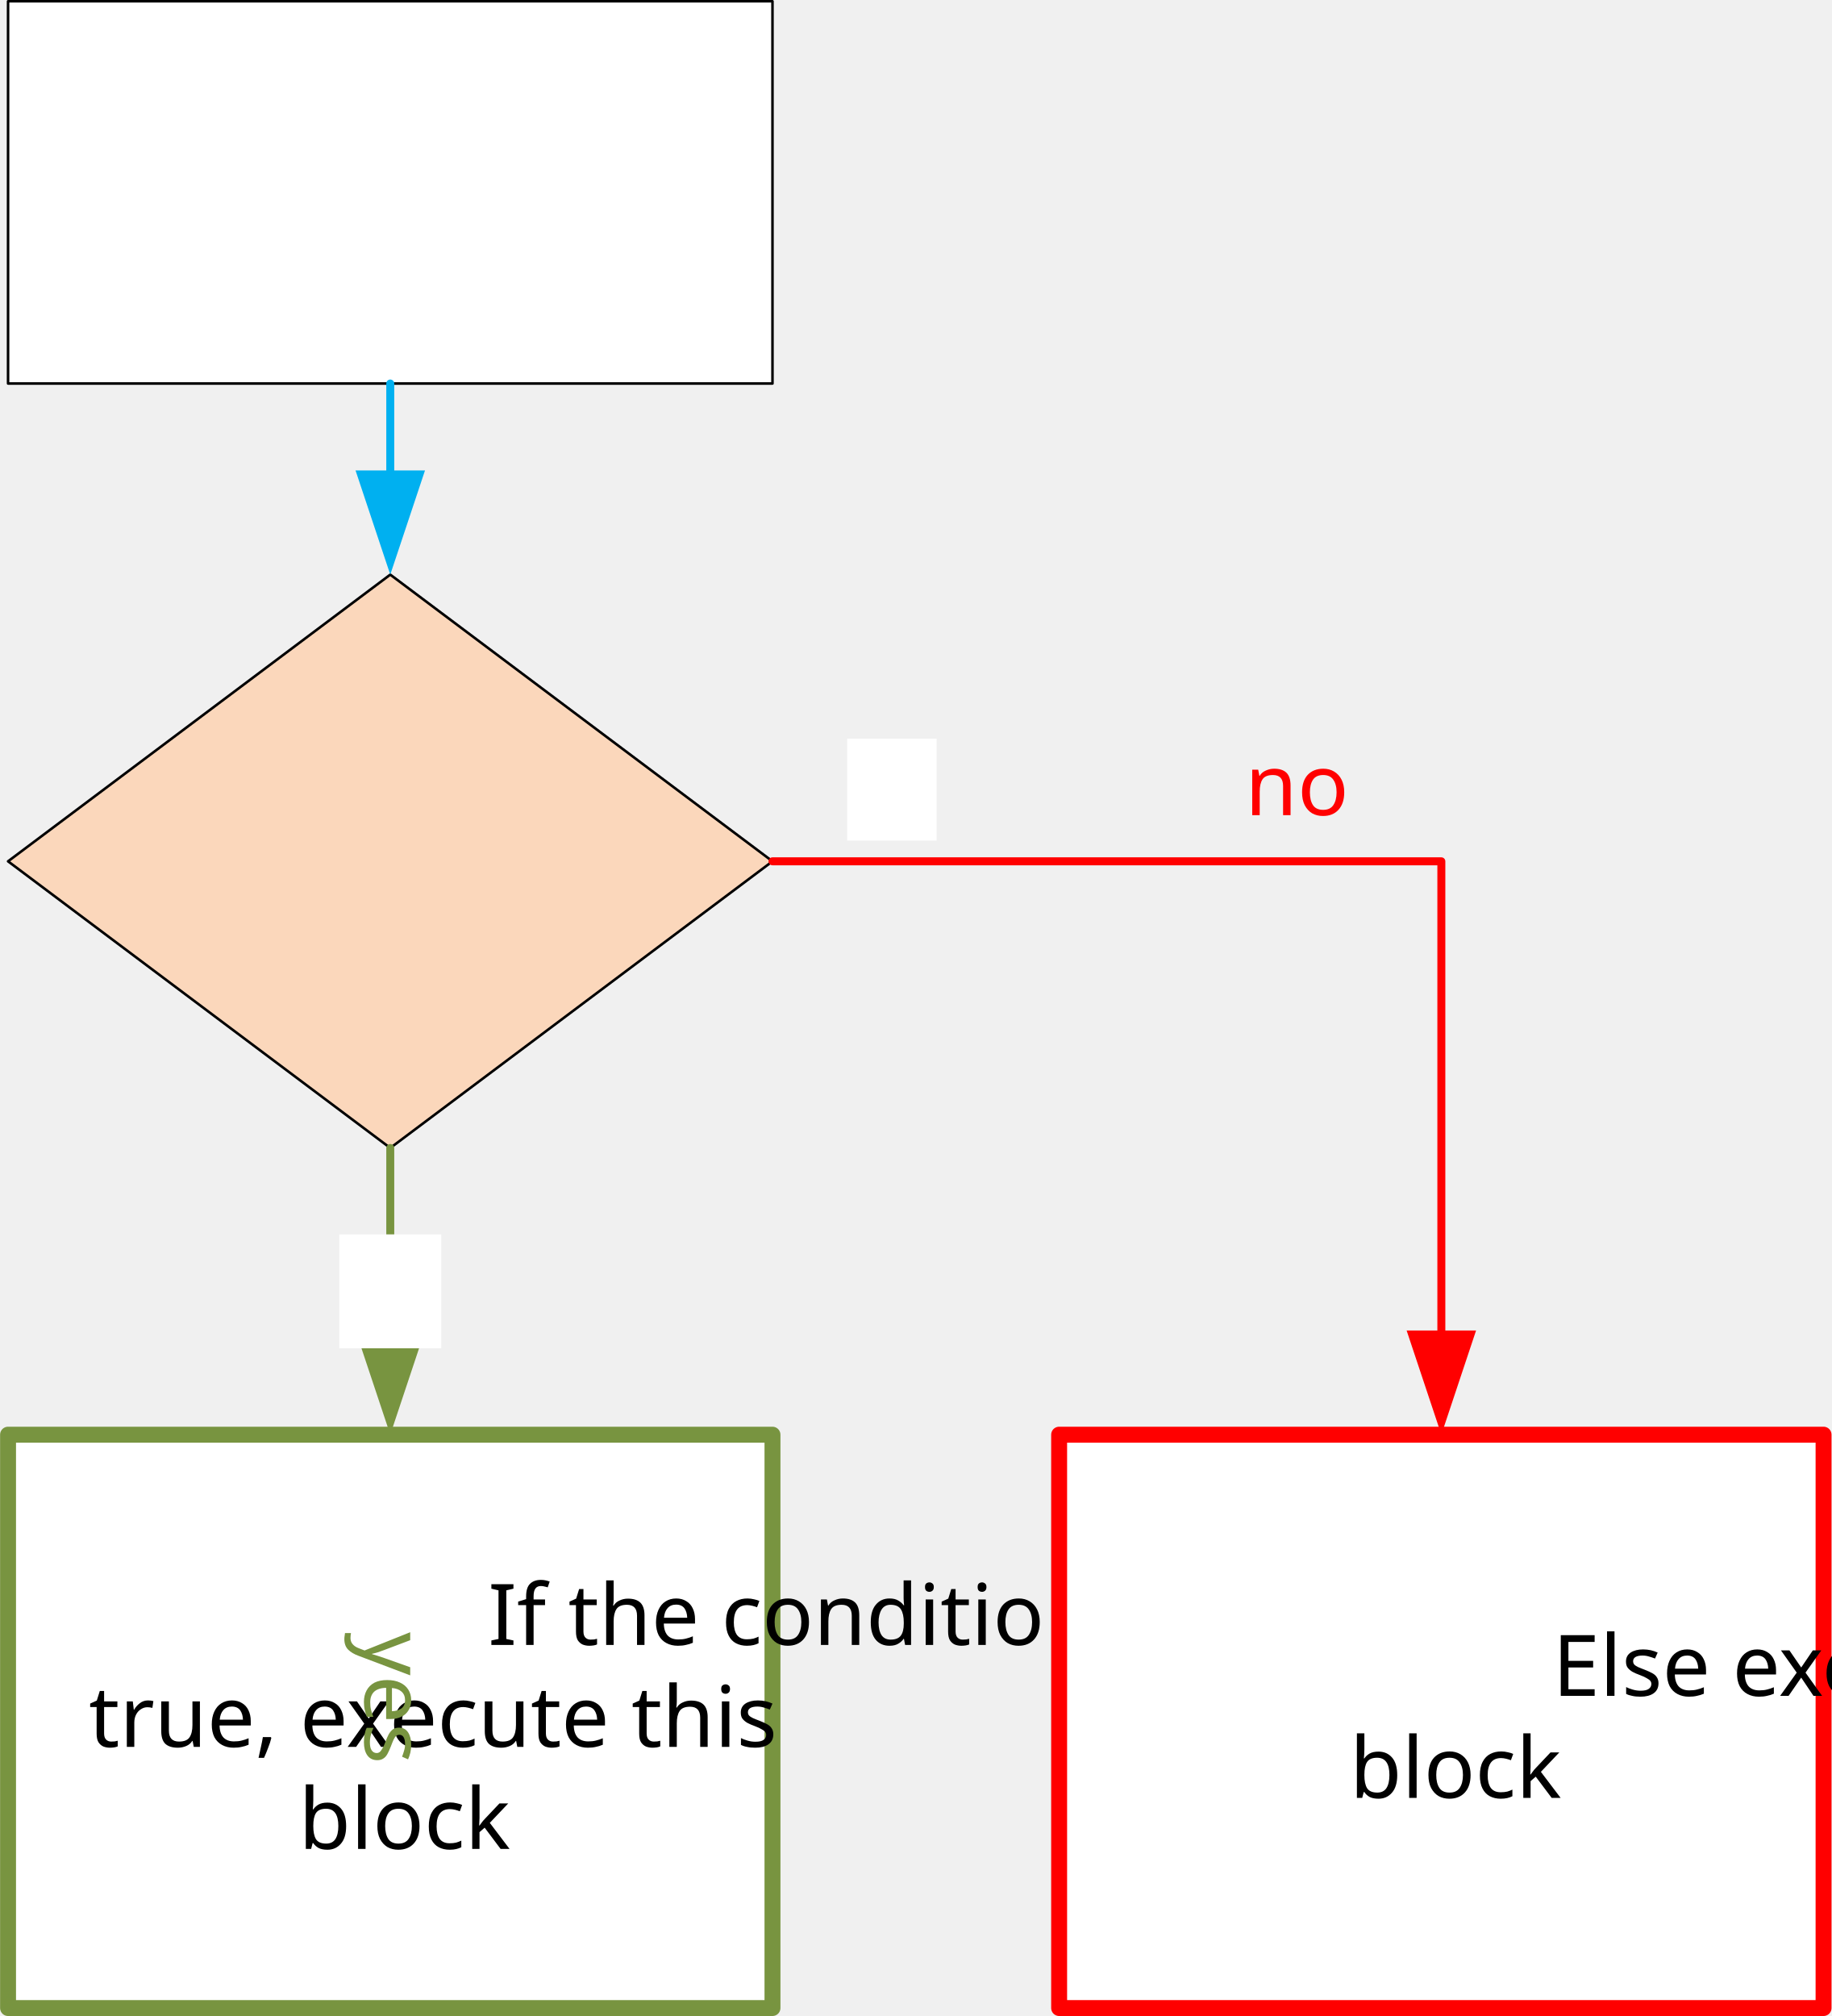
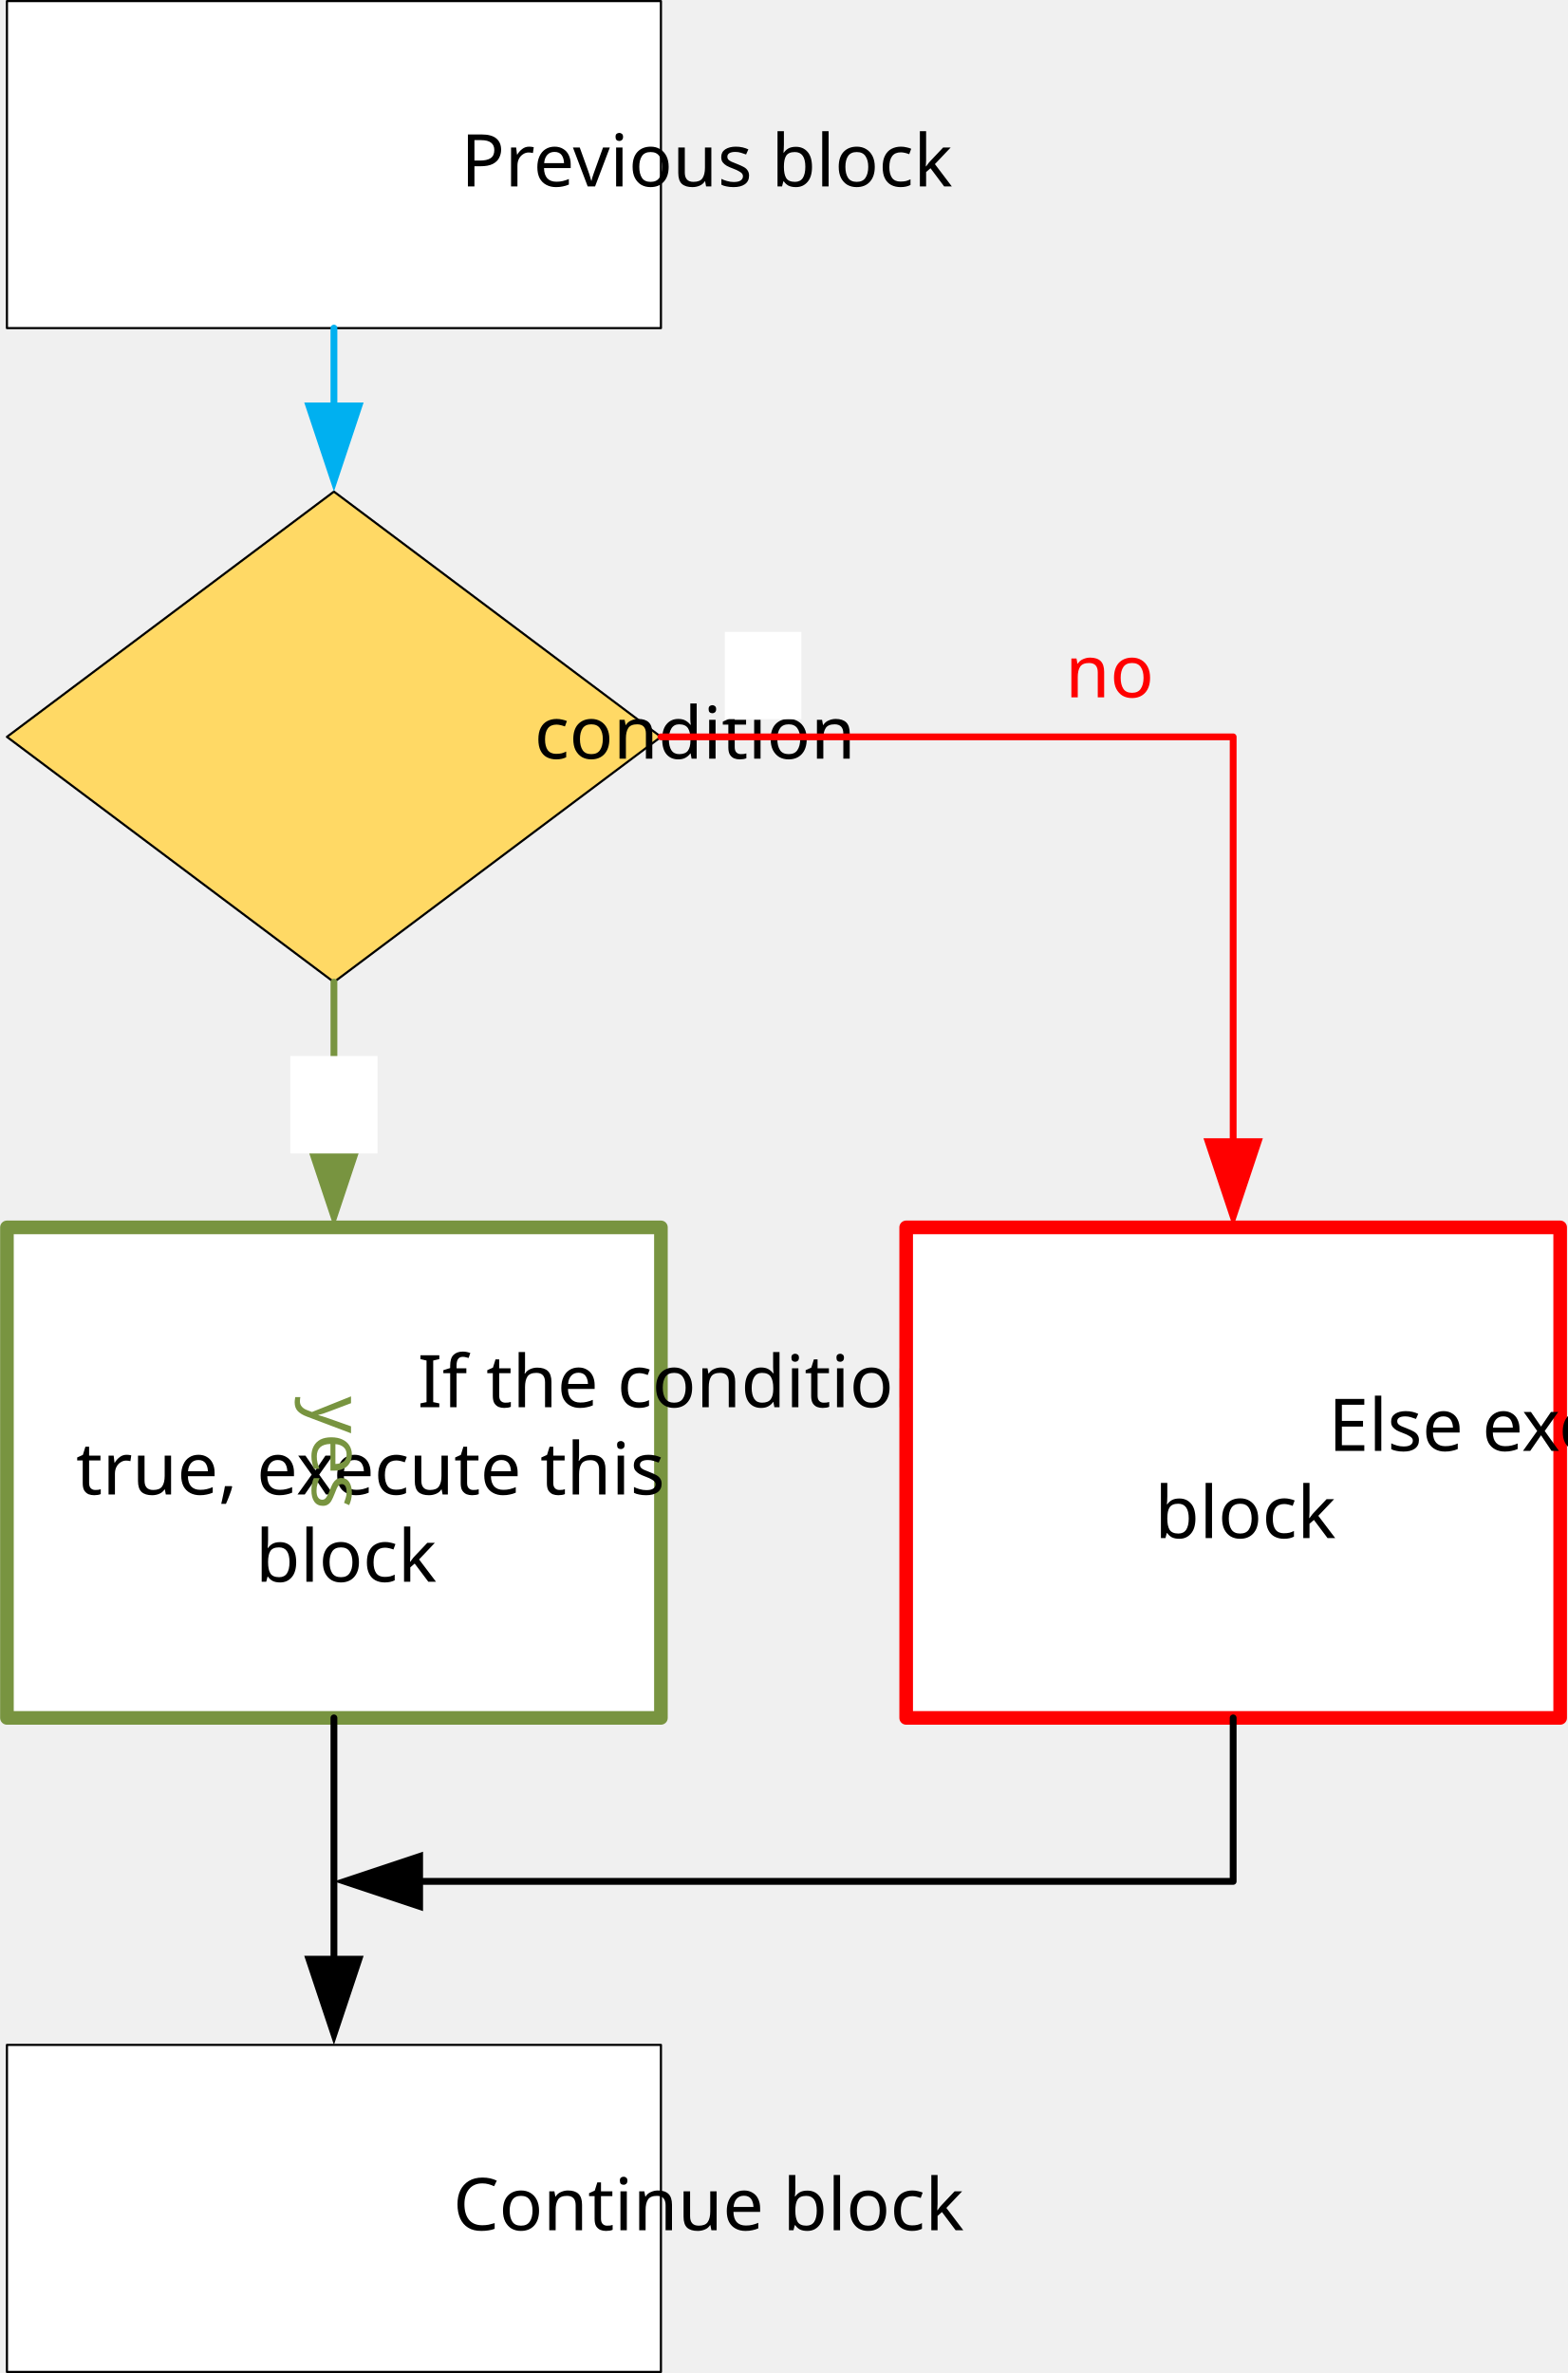
- <svg xmlns="http://www.w3.org/2000/svg" xmlns:ns1="http://schemas.microsoft.com/visio/2003/SVGExtensions/" xmlns:xlink="http://www.w3.org/1999/xlink" width="2.396in" height="2.637in" viewBox="0 0 172.5 189.87" xml:space="preserve" color-interpolation-filters="sRGB" class="st16">
+ <svg xmlns="http://www.w3.org/2000/svg" xmlns:ns1="http://schemas.microsoft.com/visio/2003/SVGExtensions/" xmlns:xlink="http://www.w3.org/1999/xlink" width="2.396in" height="3.628in" viewBox="0 0 172.5 261.24" xml:space="preserve" color-interpolation-filters="sRGB" class="st18">
  <ns1:documentProperties ns1:langID="1033" ns1:viewMarkup="false" />
  <style type="text/css">
	
- 		.st1 {fill:#fbd7bb;stroke:#000000;stroke-linecap:round;stroke-linejoin:round;stroke-width:0.24}
- 		.st2 {fill:#ffffff;stroke:#789440;stroke-linecap:round;stroke-linejoin:round;stroke-width:1.5}
- 		.st3 {fill:#000000;font-family:Calibri;font-size:0.667em}
+ 		.st1 {fill:#ffd965;stroke:#000000;stroke-linecap:round;stroke-linejoin:round;stroke-width:0.24}
+ 		.st2 {fill:#000000;font-family:Calibri;font-size:0.667em}
+ 		.st3 {fill:#ffffff;stroke:#789440;stroke-linecap:round;stroke-linejoin:round;stroke-width:1.5}
		.st4 {font-size:1em}
		.st5 {fill:#ffffff;stroke:#000000;stroke-linecap:round;stroke-linejoin:round;stroke-width:0.24}
- 		.st6 {marker-end:url(#mrkr13-15);stroke:#00b0f0;stroke-linecap:round;stroke-linejoin:round;stroke-width:0.75}
+ 		.st6 {marker-end:url(#mrkr13-17);stroke:#00b0f0;stroke-linecap:round;stroke-linejoin:round;stroke-width:0.75}
		.st7 {fill:#00b0f0;fill-opacity:1;stroke:#00b0f0;stroke-opacity:1;stroke-width:0.229}
- 		.st8 {marker-end:url(#mrkr13-21);stroke:#789440;stroke-linecap:round;stroke-linejoin:round;stroke-width:0.75}
+ 		.st8 {marker-end:url(#mrkr13-23);stroke:#789440;stroke-linecap:round;stroke-linejoin:round;stroke-width:0.75}
		.st9 {fill:#789440;fill-opacity:1;stroke:#789440;stroke-opacity:1;stroke-width:0.229}
		.st10 {fill:#ffffff;stroke:none;stroke-linecap:butt;stroke-width:7.2}
		.st11 {fill:#789440;font-family:Calibri;font-size:0.667em}
		.st12 {fill:#ffffff;stroke:#ff0000;stroke-linecap:round;stroke-linejoin:round;stroke-width:1.5}
- 		.st13 {marker-end:url(#mrkr13-33);stroke:#ff0000;stroke-linecap:round;stroke-linejoin:round;stroke-width:0.75}
+ 		.st13 {marker-end:url(#mrkr13-35);stroke:#ff0000;stroke-linecap:round;stroke-linejoin:round;stroke-width:0.75}
		.st14 {fill:#ff0000;fill-opacity:1;stroke:#ff0000;stroke-opacity:1;stroke-width:0.229}
		.st15 {fill:#ff0000;font-family:Calibri;font-size:0.667em}
- 		.st16 {fill:none;fill-rule:evenodd;font-size:12px;overflow:visible;stroke-linecap:square;stroke-miterlimit:3}
+ 		.st16 {marker-end:url(#mrkr13-46);stroke:#000000;stroke-linecap:round;stroke-linejoin:round;stroke-width:0.75}
+ 		.st17 {fill:#000000;fill-opacity:1;stroke:#000000;stroke-opacity:1;stroke-width:0.229}
+ 		.st18 {fill:none;fill-rule:evenodd;font-size:12px;overflow:visible;stroke-linecap:square;stroke-miterlimit:3}
	
	</style>
  <defs id="Markers">
    <g id="lend13">
      <path d="M 3 1 L 0 0 L 3 -1 L 3 1 " style="stroke:none" />
    </g>
-     <marker id="mrkr13-15" class="st7" ns1:arrowType="13" ns1:arrowSize="2" ns1:setback="13.08" refX="-13.08" orient="auto" markerUnits="strokeWidth" overflow="visible">
-       <use xlink:href="#lend13" transform="scale(-4.36,-4.36) " />
-     </marker>
-     <marker id="mrkr13-21" class="st9" ns1:arrowType="13" ns1:arrowSize="2" ns1:setback="13.08" refX="-13.08" orient="auto" markerUnits="strokeWidth" overflow="visible">
-       <use xlink:href="#lend13" transform="scale(-4.36,-4.36) " />
-     </marker>
-     <marker id="mrkr13-33" class="st14" ns1:arrowType="13" ns1:arrowSize="2" ns1:setback="13.08" refX="-13.08" orient="auto" markerUnits="strokeWidth" overflow="visible">
+     <marker id="mrkr13-17" class="st7" ns1:arrowType="13" ns1:arrowSize="2" ns1:setback="13.08" refX="-13.08" orient="auto" markerUnits="strokeWidth" overflow="visible">
+       <use xlink:href="#lend13" transform="scale(-4.36,-4.36) " />
+     </marker>
+     <marker id="mrkr13-23" class="st9" ns1:arrowType="13" ns1:arrowSize="2" ns1:setback="13.08" refX="-13.08" orient="auto" markerUnits="strokeWidth" overflow="visible">
+       <use xlink:href="#lend13" transform="scale(-4.36,-4.36) " />
+     </marker>
+     <marker id="mrkr13-35" class="st14" ns1:arrowType="13" ns1:arrowSize="2" ns1:setback="13.08" refX="-13.08" orient="auto" markerUnits="strokeWidth" overflow="visible">
+       <use xlink:href="#lend13" transform="scale(-4.36,-4.36) " />
+     </marker>
+     <marker id="mrkr13-46" class="st17" ns1:arrowType="13" ns1:arrowSize="2" ns1:setback="13.08" refX="-13.08" orient="auto" markerUnits="strokeWidth" overflow="visible">
      <use xlink:href="#lend13" transform="scale(-4.36,-4.36) " />
    </marker>
  </defs>
  <g ns1:mID="0" ns1:index="1" ns1:groupContext="foregroundPage">
    <ns1:pageProperties ns1:drawingScale="1" ns1:pageScale="1" ns1:drawingUnits="19" ns1:shadowOffsetX="9" ns1:shadowOffsetY="-9" />
    <ns1:layer ns1:name="Flowchart" ns1:index="0" />
    <ns1:layer ns1:name="Connector" ns1:index="1" />
-     <g id="shape32-1" ns1:mID="32" ns1:groupContext="shape" ns1:layerMember="0" transform="translate(0.75,-81.75)">
-       <ns1:custProps>
-         <ns1:cp ns1:nameU="Cost" ns1:lbl="Cost" ns1:prompt="" ns1:type="7" ns1:format="@" ns1:sortKey="" ns1:invis="false" ns1:ask="false" ns1:langID="1033" ns1:cal="0" />
-         <ns1:cp ns1:nameU="ProcessNumber" ns1:lbl="Process Number" ns1:prompt="" ns1:type="2" ns1:format="" ns1:sortKey="" ns1:invis="false" ns1:ask="false" ns1:langID="1033" ns1:cal="0" />
-         <ns1:cp ns1:nameU="Owner" ns1:lbl="Owner" ns1:prompt="" ns1:type="0" ns1:format="" ns1:sortKey="" ns1:invis="false" ns1:ask="false" ns1:langID="1033" ns1:cal="0" />
-         <ns1:cp ns1:nameU="Function" ns1:lbl="Function" ns1:prompt="" ns1:type="0" ns1:format="" ns1:sortKey="" ns1:invis="false" ns1:ask="false" ns1:langID="1033" ns1:cal="0" ns1:val="VT4()" />
-         <ns1:cp ns1:nameU="StartDate" ns1:lbl="Start Date" ns1:prompt="" ns1:type="5" ns1:format="" ns1:sortKey="" ns1:invis="false" ns1:ask="false" ns1:langID="1033" ns1:cal="0" />
-         <ns1:cp ns1:nameU="EndDate" ns1:lbl="End Date" ns1:prompt="" ns1:type="5" ns1:format="" ns1:sortKey="" ns1:invis="false" ns1:ask="false" ns1:langID="1033" ns1:cal="0" />
-         <ns1:cp ns1:nameU="Status" ns1:lbl="Status" ns1:prompt="" ns1:type="4" ns1:format=";Not Started;In Progress;Completed;Deferred;Waiting on Input" ns1:sortKey="" ns1:invis="false" ns1:ask="false" ns1:langID="1033" ns1:cal="0" ns1:val="VT4()" />
-       </ns1:custProps>
-       <ns1:userDefs>
-         <ns1:ud ns1:nameU="visVersion" ns1:prompt="" ns1:val="VT0(15):26" />
-         <ns1:ud ns1:nameU="DefaultWidth" ns1:prompt="" ns1:val="VT0(48):0" />
-         <ns1:ud ns1:nameU="DefaultHeight" ns1:prompt="" ns1:val="VT0(36):0" />
-         <ns1:ud ns1:nameU="ResizeTxtHeight" ns1:prompt="" ns1:val="VT0(36):0" />
-         <ns1:ud ns1:nameU="DefaultWidth" ns1:prompt="" ns1:val="VT0(1):0" />
-         <ns1:ud ns1:nameU="DefaultHeight" ns1:prompt="" ns1:val="VT0(0.75):0" />
-         <ns1:ud ns1:nameU="ResizeTxtHeight" ns1:prompt="" ns1:val="VT0(0.75):0" />
-       </ns1:userDefs>
-       <path d="M0 162.87 L36 135.87 L72 162.87 L36 189.87 L0 162.87 Z" class="st1" />
-     </g>
-     <g id="shape33-3" ns1:mID="33" ns1:groupContext="shape" ns1:layerMember="0" transform="translate(0.75,-0.75)">
-       <ns1:custProps>
-         <ns1:cp ns1:nameU="Cost" ns1:lbl="Cost" ns1:prompt="" ns1:type="7" ns1:format="@" ns1:sortKey="" ns1:invis="false" ns1:ask="false" ns1:langID="1033" ns1:cal="0" />
-         <ns1:cp ns1:nameU="ProcessNumber" ns1:lbl="Process Number" ns1:prompt="" ns1:type="2" ns1:format="" ns1:sortKey="" ns1:invis="false" ns1:ask="false" ns1:langID="1033" ns1:cal="0" />
-         <ns1:cp ns1:nameU="Owner" ns1:lbl="Owner" ns1:prompt="" ns1:type="0" ns1:format="" ns1:sortKey="" ns1:invis="false" ns1:ask="false" ns1:langID="1033" ns1:cal="0" />
-         <ns1:cp ns1:nameU="Function" ns1:lbl="Function" ns1:prompt="" ns1:type="0" ns1:format="" ns1:sortKey="" ns1:invis="false" ns1:ask="false" ns1:langID="1033" ns1:cal="0" ns1:val="VT4()" />
-         <ns1:cp ns1:nameU="StartDate" ns1:lbl="Start Date" ns1:prompt="" ns1:type="5" ns1:format="" ns1:sortKey="" ns1:invis="false" ns1:ask="false" ns1:langID="1033" ns1:cal="0" />
-         <ns1:cp ns1:nameU="EndDate" ns1:lbl="End Date" ns1:prompt="" ns1:type="5" ns1:format="" ns1:sortKey="" ns1:invis="false" ns1:ask="false" ns1:langID="1033" ns1:cal="0" />
-         <ns1:cp ns1:nameU="Status" ns1:lbl="Status" ns1:prompt="" ns1:type="4" ns1:format=";Not Started;In Progress;Completed;Deferred;Waiting on Input" ns1:sortKey="" ns1:invis="false" ns1:ask="false" ns1:langID="1033" ns1:cal="0" ns1:val="VT4()" />
-       </ns1:custProps>
-       <ns1:userDefs>
-         <ns1:ud ns1:nameU="visVersion" ns1:prompt="" ns1:val="VT0(15):26" />
-         <ns1:ud ns1:nameU="DefaultWidth" ns1:prompt="" ns1:val="VT0(48):0" />
-         <ns1:ud ns1:nameU="DefaultHeight" ns1:prompt="" ns1:val="VT0(36):0" />
-         <ns1:ud ns1:nameU="ResizeTxtHeight" ns1:prompt="" ns1:val="VT0(36):0" />
-         <ns1:ud ns1:nameU="DefaultWidth" ns1:prompt="" ns1:val="VT0(1):0" />
-         <ns1:ud ns1:nameU="DefaultHeight" ns1:prompt="" ns1:val="VT0(0.75):0" />
-         <ns1:ud ns1:nameU="ResizeTxtHeight" ns1:prompt="" ns1:val="VT0(0.75):0" />
-       </ns1:userDefs>
-       <ns1:textBlock ns1:margins="rect(2,2,2,2)" />
-       <ns1:textRect cx="36" cy="162.87" width="72" height="54" />
-       <rect x="0" y="135.87" width="72" height="54" class="st2" />
-       <text x="7.75" y="155.67" class="st3" ns1:langID="1033">
+     <g id="shape32-1" ns1:mID="32" ns1:groupContext="shape" ns1:layerMember="0" transform="translate(0.75,-153.12)">
+       <ns1:custProps>
+         <ns1:cp ns1:nameU="Cost" ns1:lbl="Cost" ns1:prompt="" ns1:type="7" ns1:format="@" ns1:sortKey="" ns1:invis="false" ns1:ask="false" ns1:langID="1033" ns1:cal="0" />
+         <ns1:cp ns1:nameU="ProcessNumber" ns1:lbl="Process Number" ns1:prompt="" ns1:type="2" ns1:format="" ns1:sortKey="" ns1:invis="false" ns1:ask="false" ns1:langID="1033" ns1:cal="0" />
+         <ns1:cp ns1:nameU="Owner" ns1:lbl="Owner" ns1:prompt="" ns1:type="0" ns1:format="" ns1:sortKey="" ns1:invis="false" ns1:ask="false" ns1:langID="1033" ns1:cal="0" />
+         <ns1:cp ns1:nameU="Function" ns1:lbl="Function" ns1:prompt="" ns1:type="0" ns1:format="" ns1:sortKey="" ns1:invis="false" ns1:ask="false" ns1:langID="1033" ns1:cal="0" ns1:val="VT4()" />
+         <ns1:cp ns1:nameU="StartDate" ns1:lbl="Start Date" ns1:prompt="" ns1:type="5" ns1:format="" ns1:sortKey="" ns1:invis="false" ns1:ask="false" ns1:langID="1033" ns1:cal="0" />
+         <ns1:cp ns1:nameU="EndDate" ns1:lbl="End Date" ns1:prompt="" ns1:type="5" ns1:format="" ns1:sortKey="" ns1:invis="false" ns1:ask="false" ns1:langID="1033" ns1:cal="0" />
+         <ns1:cp ns1:nameU="Status" ns1:lbl="Status" ns1:prompt="" ns1:type="4" ns1:format=";Not Started;In Progress;Completed;Deferred;Waiting on Input" ns1:sortKey="" ns1:invis="false" ns1:ask="false" ns1:langID="1033" ns1:cal="0" ns1:val="VT4()" />
+       </ns1:custProps>
+       <ns1:userDefs>
+         <ns1:ud ns1:nameU="visVersion" ns1:prompt="" ns1:val="VT0(15):26" />
+         <ns1:ud ns1:nameU="DefaultWidth" ns1:prompt="" ns1:val="VT0(48):0" />
+         <ns1:ud ns1:nameU="DefaultHeight" ns1:prompt="" ns1:val="VT0(36):0" />
+         <ns1:ud ns1:nameU="ResizeTxtHeight" ns1:prompt="" ns1:val="VT0(36):0" />
+         <ns1:ud ns1:nameU="DefaultWidth" ns1:prompt="" ns1:val="VT0(1):0" />
+         <ns1:ud ns1:nameU="DefaultHeight" ns1:prompt="" ns1:val="VT0(0.75):0" />
+         <ns1:ud ns1:nameU="ResizeTxtHeight" ns1:prompt="" ns1:val="VT0(0.75):0" />
+       </ns1:userDefs>
+       <ns1:textBlock ns1:margins="rect(2,2,2,2)" />
+       <ns1:textRect cx="36" cy="234.24" width="60" height="40.5" />
+       <path d="M0 234.24 L36 207.24 L72 234.24 L36 261.24 L0 234.24 Z" class="st1" />
+       <text x="20.61" y="236.64" class="st2" ns1:langID="1033">
+         <ns1:paragraph ns1:horizAlign="1" />
+         <ns1:tabList />condition</text>
+     </g>
+     <g id="shape33-4" ns1:mID="33" ns1:groupContext="shape" ns1:layerMember="0" transform="translate(0.75,-72.12)">
+       <ns1:custProps>
+         <ns1:cp ns1:nameU="Cost" ns1:lbl="Cost" ns1:prompt="" ns1:type="7" ns1:format="@" ns1:sortKey="" ns1:invis="false" ns1:ask="false" ns1:langID="1033" ns1:cal="0" />
+         <ns1:cp ns1:nameU="ProcessNumber" ns1:lbl="Process Number" ns1:prompt="" ns1:type="2" ns1:format="" ns1:sortKey="" ns1:invis="false" ns1:ask="false" ns1:langID="1033" ns1:cal="0" />
+         <ns1:cp ns1:nameU="Owner" ns1:lbl="Owner" ns1:prompt="" ns1:type="0" ns1:format="" ns1:sortKey="" ns1:invis="false" ns1:ask="false" ns1:langID="1033" ns1:cal="0" />
+         <ns1:cp ns1:nameU="Function" ns1:lbl="Function" ns1:prompt="" ns1:type="0" ns1:format="" ns1:sortKey="" ns1:invis="false" ns1:ask="false" ns1:langID="1033" ns1:cal="0" ns1:val="VT4()" />
+         <ns1:cp ns1:nameU="StartDate" ns1:lbl="Start Date" ns1:prompt="" ns1:type="5" ns1:format="" ns1:sortKey="" ns1:invis="false" ns1:ask="false" ns1:langID="1033" ns1:cal="0" />
+         <ns1:cp ns1:nameU="EndDate" ns1:lbl="End Date" ns1:prompt="" ns1:type="5" ns1:format="" ns1:sortKey="" ns1:invis="false" ns1:ask="false" ns1:langID="1033" ns1:cal="0" />
+         <ns1:cp ns1:nameU="Status" ns1:lbl="Status" ns1:prompt="" ns1:type="4" ns1:format=";Not Started;In Progress;Completed;Deferred;Waiting on Input" ns1:sortKey="" ns1:invis="false" ns1:ask="false" ns1:langID="1033" ns1:cal="0" ns1:val="VT4()" />
+       </ns1:custProps>
+       <ns1:userDefs>
+         <ns1:ud ns1:nameU="visVersion" ns1:prompt="" ns1:val="VT0(15):26" />
+         <ns1:ud ns1:nameU="DefaultWidth" ns1:prompt="" ns1:val="VT0(48):0" />
+         <ns1:ud ns1:nameU="DefaultHeight" ns1:prompt="" ns1:val="VT0(36):0" />
+         <ns1:ud ns1:nameU="ResizeTxtHeight" ns1:prompt="" ns1:val="VT0(36):0" />
+         <ns1:ud ns1:nameU="DefaultWidth" ns1:prompt="" ns1:val="VT0(1):0" />
+         <ns1:ud ns1:nameU="DefaultHeight" ns1:prompt="" ns1:val="VT0(0.75):0" />
+         <ns1:ud ns1:nameU="ResizeTxtHeight" ns1:prompt="" ns1:val="VT0(0.75):0" />
+       </ns1:userDefs>
+       <ns1:textBlock ns1:margins="rect(2,2,2,2)" />
+       <ns1:textRect cx="36" cy="234.24" width="72" height="54" />
+       <rect x="0" y="207.24" width="72" height="54" class="st3" />
+       <text x="7.75" y="227.04" class="st2" ns1:langID="1033">
        <ns1:paragraph ns1:horizAlign="1" />
        <ns1:tabList />If the condition is <tspan x="7.61" dy="1.2em" class="st4">true</tspan>, execute this <tspan x="27.36" dy="1.2em" class="st4">block</tspan>
      </text>
    </g>
-     <g id="shape34-8" ns1:mID="34" ns1:groupContext="shape" ns1:layerMember="0" transform="translate(0.75,-153.75)">
-       <ns1:custProps>
-         <ns1:cp ns1:nameU="Cost" ns1:lbl="Cost" ns1:prompt="" ns1:type="7" ns1:format="@" ns1:sortKey="" ns1:invis="false" ns1:ask="false" ns1:langID="1033" ns1:cal="0" />
-         <ns1:cp ns1:nameU="ProcessNumber" ns1:lbl="Process Number" ns1:prompt="" ns1:type="2" ns1:format="" ns1:sortKey="" ns1:invis="false" ns1:ask="false" ns1:langID="1033" ns1:cal="0" />
-         <ns1:cp ns1:nameU="Owner" ns1:lbl="Owner" ns1:prompt="" ns1:type="0" ns1:format="" ns1:sortKey="" ns1:invis="false" ns1:ask="false" ns1:langID="1033" ns1:cal="0" />
-         <ns1:cp ns1:nameU="Function" ns1:lbl="Function" ns1:prompt="" ns1:type="0" ns1:format="" ns1:sortKey="" ns1:invis="false" ns1:ask="false" ns1:langID="1033" ns1:cal="0" ns1:val="VT4()" />
-         <ns1:cp ns1:nameU="StartDate" ns1:lbl="Start Date" ns1:prompt="" ns1:type="5" ns1:format="" ns1:sortKey="" ns1:invis="false" ns1:ask="false" ns1:langID="1033" ns1:cal="0" />
-         <ns1:cp ns1:nameU="EndDate" ns1:lbl="End Date" ns1:prompt="" ns1:type="5" ns1:format="" ns1:sortKey="" ns1:invis="false" ns1:ask="false" ns1:langID="1033" ns1:cal="0" />
-         <ns1:cp ns1:nameU="Status" ns1:lbl="Status" ns1:prompt="" ns1:type="4" ns1:format=";Not Started;In Progress;Completed;Deferred;Waiting on Input" ns1:sortKey="" ns1:invis="false" ns1:ask="false" ns1:langID="1033" ns1:cal="0" ns1:val="VT4()" />
-       </ns1:custProps>
-       <ns1:userDefs>
-         <ns1:ud ns1:nameU="visVersion" ns1:prompt="" ns1:val="VT0(15):26" />
-         <ns1:ud ns1:nameU="DefaultWidth" ns1:prompt="" ns1:val="VT0(48):0" />
-         <ns1:ud ns1:nameU="DefaultHeight" ns1:prompt="" ns1:val="VT0(36):0" />
-         <ns1:ud ns1:nameU="ResizeTxtHeight" ns1:prompt="" ns1:val="VT0(36):0" />
-         <ns1:ud ns1:nameU="DefaultWidth" ns1:prompt="" ns1:val="VT0(1):0" />
-         <ns1:ud ns1:nameU="DefaultHeight" ns1:prompt="" ns1:val="VT0(0.75):0" />
-         <ns1:ud ns1:nameU="ResizeTxtHeight" ns1:prompt="" ns1:val="VT0(0.75):0" />
-       </ns1:userDefs>
-       <rect x="0" y="153.87" width="72" height="36" class="st5" />
-     </g>
-     <g id="shape36-10" ns1:mID="36" ns1:groupContext="shape" transform="translate(226.62,36.12) rotate(90)">
-       <path d="M0 189.87 L8.19 189.87" class="st6" />
-     </g>
-     <g id="shape37-16" ns1:mID="37" ns1:groupContext="shape" transform="translate(226.62,108.12) rotate(90)">
-       <ns1:textBlock ns1:margins="rect(4,4,4,4)" />
-       <ns1:textRect cx="13.5" cy="189.87" width="27" height="0" />
-       <path d="M0 189.87 L17.19 189.87" class="st8" />
-       <rect ns1:rectContext="textBkgnd" x="8.135" y="185.07" width="10.73" height="9.6" class="st10" />
-       <text x="8.13" y="192.27" class="st11" ns1:langID="1033">
+     <g id="shape34-9" ns1:mID="34" ns1:groupContext="shape" ns1:layerMember="0" transform="translate(0.75,-225.12)">
+       <ns1:custProps>
+         <ns1:cp ns1:nameU="Cost" ns1:lbl="Cost" ns1:prompt="" ns1:type="7" ns1:format="@" ns1:sortKey="" ns1:invis="false" ns1:ask="false" ns1:langID="1033" ns1:cal="0" />
+         <ns1:cp ns1:nameU="ProcessNumber" ns1:lbl="Process Number" ns1:prompt="" ns1:type="2" ns1:format="" ns1:sortKey="" ns1:invis="false" ns1:ask="false" ns1:langID="1033" ns1:cal="0" />
+         <ns1:cp ns1:nameU="Owner" ns1:lbl="Owner" ns1:prompt="" ns1:type="0" ns1:format="" ns1:sortKey="" ns1:invis="false" ns1:ask="false" ns1:langID="1033" ns1:cal="0" />
+         <ns1:cp ns1:nameU="Function" ns1:lbl="Function" ns1:prompt="" ns1:type="0" ns1:format="" ns1:sortKey="" ns1:invis="false" ns1:ask="false" ns1:langID="1033" ns1:cal="0" ns1:val="VT4()" />
+         <ns1:cp ns1:nameU="StartDate" ns1:lbl="Start Date" ns1:prompt="" ns1:type="5" ns1:format="" ns1:sortKey="" ns1:invis="false" ns1:ask="false" ns1:langID="1033" ns1:cal="0" />
+         <ns1:cp ns1:nameU="EndDate" ns1:lbl="End Date" ns1:prompt="" ns1:type="5" ns1:format="" ns1:sortKey="" ns1:invis="false" ns1:ask="false" ns1:langID="1033" ns1:cal="0" />
+         <ns1:cp ns1:nameU="Status" ns1:lbl="Status" ns1:prompt="" ns1:type="4" ns1:format=";Not Started;In Progress;Completed;Deferred;Waiting on Input" ns1:sortKey="" ns1:invis="false" ns1:ask="false" ns1:langID="1033" ns1:cal="0" ns1:val="VT4()" />
+       </ns1:custProps>
+       <ns1:userDefs>
+         <ns1:ud ns1:nameU="visVersion" ns1:prompt="" ns1:val="VT0(15):26" />
+         <ns1:ud ns1:nameU="DefaultWidth" ns1:prompt="" ns1:val="VT0(48):0" />
+         <ns1:ud ns1:nameU="DefaultHeight" ns1:prompt="" ns1:val="VT0(36):0" />
+         <ns1:ud ns1:nameU="ResizeTxtHeight" ns1:prompt="" ns1:val="VT0(36):0" />
+         <ns1:ud ns1:nameU="DefaultWidth" ns1:prompt="" ns1:val="VT0(1):0" />
+         <ns1:ud ns1:nameU="DefaultHeight" ns1:prompt="" ns1:val="VT0(0.75):0" />
+         <ns1:ud ns1:nameU="ResizeTxtHeight" ns1:prompt="" ns1:val="VT0(0.75):0" />
+       </ns1:userDefs>
+       <ns1:textBlock ns1:margins="rect(2,2,2,2)" />
+       <ns1:textRect cx="36" cy="243.24" width="72" height="36" />
+       <rect x="0" y="225.24" width="72" height="36" class="st5" />
+       <text x="12.51" y="245.64" class="st2" ns1:langID="1033">
+         <ns1:paragraph ns1:horizAlign="1" />
+         <ns1:tabList />Previous block</text>
+     </g>
+     <g id="shape36-12" ns1:mID="36" ns1:groupContext="shape" transform="translate(297.99,36.12) rotate(90)">
+       <path d="M0 261.24 L8.19 261.24" class="st6" />
+     </g>
+     <g id="shape37-18" ns1:mID="37" ns1:groupContext="shape" transform="translate(297.99,108.12) rotate(90)">
+       <ns1:textBlock ns1:margins="rect(4,4,4,4)" />
+       <ns1:textRect cx="13.5" cy="261.24" width="27" height="0" />
+       <path d="M0 261.24 L17.19 261.24" class="st8" />
+       <rect ns1:rectContext="textBkgnd" x="8.135" y="256.44" width="10.73" height="9.6" class="st10" />
+       <text x="8.13" y="263.64" class="st11" ns1:langID="1033">
        <ns1:paragraph ns1:horizAlign="1" />
        <ns1:tabList />yes</text>
    </g>
-     <g id="shape38-24" ns1:mID="38" ns1:groupContext="shape" ns1:layerMember="0" transform="translate(99.75,-0.75)">
-       <ns1:custProps>
-         <ns1:cp ns1:nameU="Cost" ns1:lbl="Cost" ns1:prompt="" ns1:type="7" ns1:format="@" ns1:sortKey="" ns1:invis="false" ns1:ask="false" ns1:langID="1033" ns1:cal="0" />
-         <ns1:cp ns1:nameU="ProcessNumber" ns1:lbl="Process Number" ns1:prompt="" ns1:type="2" ns1:format="" ns1:sortKey="" ns1:invis="false" ns1:ask="false" ns1:langID="1033" ns1:cal="0" />
-         <ns1:cp ns1:nameU="Owner" ns1:lbl="Owner" ns1:prompt="" ns1:type="0" ns1:format="" ns1:sortKey="" ns1:invis="false" ns1:ask="false" ns1:langID="1033" ns1:cal="0" />
-         <ns1:cp ns1:nameU="Function" ns1:lbl="Function" ns1:prompt="" ns1:type="0" ns1:format="" ns1:sortKey="" ns1:invis="false" ns1:ask="false" ns1:langID="1033" ns1:cal="0" ns1:val="VT4()" />
-         <ns1:cp ns1:nameU="StartDate" ns1:lbl="Start Date" ns1:prompt="" ns1:type="5" ns1:format="" ns1:sortKey="" ns1:invis="false" ns1:ask="false" ns1:langID="1033" ns1:cal="0" />
-         <ns1:cp ns1:nameU="EndDate" ns1:lbl="End Date" ns1:prompt="" ns1:type="5" ns1:format="" ns1:sortKey="" ns1:invis="false" ns1:ask="false" ns1:langID="1033" ns1:cal="0" />
-         <ns1:cp ns1:nameU="Status" ns1:lbl="Status" ns1:prompt="" ns1:type="4" ns1:format=";Not Started;In Progress;Completed;Deferred;Waiting on Input" ns1:sortKey="" ns1:invis="false" ns1:ask="false" ns1:langID="1033" ns1:cal="0" ns1:val="VT4()" />
-       </ns1:custProps>
-       <ns1:userDefs>
-         <ns1:ud ns1:nameU="visVersion" ns1:prompt="" ns1:val="VT0(15):26" />
-         <ns1:ud ns1:nameU="DefaultWidth" ns1:prompt="" ns1:val="VT0(48):0" />
-         <ns1:ud ns1:nameU="DefaultHeight" ns1:prompt="" ns1:val="VT0(36):0" />
-         <ns1:ud ns1:nameU="ResizeTxtHeight" ns1:prompt="" ns1:val="VT0(36):0" />
-         <ns1:ud ns1:nameU="DefaultWidth" ns1:prompt="" ns1:val="VT0(1):0" />
-         <ns1:ud ns1:nameU="DefaultHeight" ns1:prompt="" ns1:val="VT0(0.75):0" />
-         <ns1:ud ns1:nameU="ResizeTxtHeight" ns1:prompt="" ns1:val="VT0(0.75):0" />
-       </ns1:userDefs>
-       <ns1:textBlock ns1:margins="rect(2,2,2,2)" />
-       <ns1:textRect cx="36" cy="162.87" width="72" height="54" />
-       <rect x="0" y="135.87" width="72" height="54" class="st12" />
-       <text x="9.01" y="160.47" class="st3" ns1:langID="1033">
+     <g id="shape38-26" ns1:mID="38" ns1:groupContext="shape" ns1:layerMember="0" transform="translate(99.75,-72.12)">
+       <ns1:custProps>
+         <ns1:cp ns1:nameU="Cost" ns1:lbl="Cost" ns1:prompt="" ns1:type="7" ns1:format="@" ns1:sortKey="" ns1:invis="false" ns1:ask="false" ns1:langID="1033" ns1:cal="0" />
+         <ns1:cp ns1:nameU="ProcessNumber" ns1:lbl="Process Number" ns1:prompt="" ns1:type="2" ns1:format="" ns1:sortKey="" ns1:invis="false" ns1:ask="false" ns1:langID="1033" ns1:cal="0" />
+         <ns1:cp ns1:nameU="Owner" ns1:lbl="Owner" ns1:prompt="" ns1:type="0" ns1:format="" ns1:sortKey="" ns1:invis="false" ns1:ask="false" ns1:langID="1033" ns1:cal="0" />
+         <ns1:cp ns1:nameU="Function" ns1:lbl="Function" ns1:prompt="" ns1:type="0" ns1:format="" ns1:sortKey="" ns1:invis="false" ns1:ask="false" ns1:langID="1033" ns1:cal="0" ns1:val="VT4()" />
+         <ns1:cp ns1:nameU="StartDate" ns1:lbl="Start Date" ns1:prompt="" ns1:type="5" ns1:format="" ns1:sortKey="" ns1:invis="false" ns1:ask="false" ns1:langID="1033" ns1:cal="0" />
+         <ns1:cp ns1:nameU="EndDate" ns1:lbl="End Date" ns1:prompt="" ns1:type="5" ns1:format="" ns1:sortKey="" ns1:invis="false" ns1:ask="false" ns1:langID="1033" ns1:cal="0" />
+         <ns1:cp ns1:nameU="Status" ns1:lbl="Status" ns1:prompt="" ns1:type="4" ns1:format=";Not Started;In Progress;Completed;Deferred;Waiting on Input" ns1:sortKey="" ns1:invis="false" ns1:ask="false" ns1:langID="1033" ns1:cal="0" ns1:val="VT4()" />
+       </ns1:custProps>
+       <ns1:userDefs>
+         <ns1:ud ns1:nameU="visVersion" ns1:prompt="" ns1:val="VT0(15):26" />
+         <ns1:ud ns1:nameU="DefaultWidth" ns1:prompt="" ns1:val="VT0(48):0" />
+         <ns1:ud ns1:nameU="DefaultHeight" ns1:prompt="" ns1:val="VT0(36):0" />
+         <ns1:ud ns1:nameU="ResizeTxtHeight" ns1:prompt="" ns1:val="VT0(36):0" />
+         <ns1:ud ns1:nameU="DefaultWidth" ns1:prompt="" ns1:val="VT0(1):0" />
+         <ns1:ud ns1:nameU="DefaultHeight" ns1:prompt="" ns1:val="VT0(0.75):0" />
+         <ns1:ud ns1:nameU="ResizeTxtHeight" ns1:prompt="" ns1:val="VT0(0.75):0" />
+       </ns1:userDefs>
+       <ns1:textBlock ns1:margins="rect(2,2,2,2)" />
+       <ns1:textRect cx="36" cy="234.24" width="72" height="54" />
+       <rect x="0" y="207.24" width="72" height="54" class="st12" />
+       <text x="9.01" y="231.84" class="st2" ns1:langID="1033">
        <ns1:paragraph ns1:horizAlign="1" />
        <ns1:tabList />Else execute this <tspan x="27.36" dy="1.2em" class="st4">block</tspan>
      </text>
    </g>
-     <g id="shape42-28" ns1:mID="42" ns1:groupContext="shape" ns1:layerMember="1" transform="translate(72.75,-108.75)">
-       <ns1:textBlock ns1:margins="rect(4,4,4,4)" />
-       <ns1:textRect cx="11.25" cy="183.12" width="40" height="17.604" />
-       <path d="M0 189.87 L63 189.87 L63 234.06" class="st13" />
-       <rect ns1:rectContext="textBkgnd" x="7.039" y="178.32" width="8.422" height="9.6" class="st10" />
-       <text x="7.04" y="185.52" class="st15" ns1:langID="1033">
+     <g id="shape42-30" ns1:mID="42" ns1:groupContext="shape" ns1:layerMember="1" transform="translate(72.75,-180.12)">
+       <ns1:textBlock ns1:margins="rect(4,4,4,4)" />
+       <ns1:textRect cx="11.25" cy="254.49" width="40" height="17.604" />
+       <path d="M0 261.24 L63 261.24 L63 305.43" class="st13" />
+       <rect ns1:rectContext="textBkgnd" x="7.039" y="249.69" width="8.422" height="9.6" class="st10" />
+       <text x="7.04" y="256.89" class="st15" ns1:langID="1033">
        <ns1:paragraph ns1:horizAlign="1" />
        <ns1:tabList />no</text>
+     </g>
+     <g id="shape97-38" ns1:mID="97" ns1:groupContext="shape" ns1:layerMember="0" transform="translate(0.75,-0.12)">
+       <ns1:custProps>
+         <ns1:cp ns1:nameU="Cost" ns1:lbl="Cost" ns1:prompt="" ns1:type="7" ns1:format="@" ns1:sortKey="" ns1:invis="false" ns1:ask="false" ns1:langID="1033" ns1:cal="0" />
+         <ns1:cp ns1:nameU="ProcessNumber" ns1:lbl="Process Number" ns1:prompt="" ns1:type="2" ns1:format="" ns1:sortKey="" ns1:invis="false" ns1:ask="false" ns1:langID="1033" ns1:cal="0" />
+         <ns1:cp ns1:nameU="Owner" ns1:lbl="Owner" ns1:prompt="" ns1:type="0" ns1:format="" ns1:sortKey="" ns1:invis="false" ns1:ask="false" ns1:langID="1033" ns1:cal="0" />
+         <ns1:cp ns1:nameU="Function" ns1:lbl="Function" ns1:prompt="" ns1:type="0" ns1:format="" ns1:sortKey="" ns1:invis="false" ns1:ask="false" ns1:langID="1033" ns1:cal="0" ns1:val="VT4()" />
+         <ns1:cp ns1:nameU="StartDate" ns1:lbl="Start Date" ns1:prompt="" ns1:type="5" ns1:format="" ns1:sortKey="" ns1:invis="false" ns1:ask="false" ns1:langID="1033" ns1:cal="0" />
+         <ns1:cp ns1:nameU="EndDate" ns1:lbl="End Date" ns1:prompt="" ns1:type="5" ns1:format="" ns1:sortKey="" ns1:invis="false" ns1:ask="false" ns1:langID="1033" ns1:cal="0" />
+         <ns1:cp ns1:nameU="Status" ns1:lbl="Status" ns1:prompt="" ns1:type="4" ns1:format=";Not Started;In Progress;Completed;Deferred;Waiting on Input" ns1:sortKey="" ns1:invis="false" ns1:ask="false" ns1:langID="1033" ns1:cal="0" ns1:val="VT4()" />
+       </ns1:custProps>
+       <ns1:userDefs>
+         <ns1:ud ns1:nameU="visVersion" ns1:prompt="" ns1:val="VT0(15):26" />
+         <ns1:ud ns1:nameU="DefaultWidth" ns1:prompt="" ns1:val="VT0(48):0" />
+         <ns1:ud ns1:nameU="DefaultHeight" ns1:prompt="" ns1:val="VT0(36):0" />
+         <ns1:ud ns1:nameU="ResizeTxtHeight" ns1:prompt="" ns1:val="VT0(36):0" />
+         <ns1:ud ns1:nameU="DefaultWidth" ns1:prompt="" ns1:val="VT0(1):0" />
+         <ns1:ud ns1:nameU="DefaultHeight" ns1:prompt="" ns1:val="VT0(0.75):0" />
+         <ns1:ud ns1:nameU="ResizeTxtHeight" ns1:prompt="" ns1:val="VT0(0.75):0" />
+       </ns1:userDefs>
+       <ns1:textBlock ns1:margins="rect(2,2,2,2)" />
+       <ns1:textRect cx="36" cy="243.24" width="72" height="36" />
+       <rect x="0" y="225.24" width="72" height="36" class="st5" />
+       <text x="11.66" y="245.64" class="st2" ns1:langID="1033">
+         <ns1:paragraph ns1:horizAlign="1" />
+         <ns1:tabList />Continue block</text>
+     </g>
+     <g id="shape98-41" ns1:mID="98" ns1:groupContext="shape" ns1:layerMember="1" transform="translate(135.75,-72.12)">
+       <ns1:custProps>
+         <ns1:cp ns1:nameU="visWfBranch" ns1:lbl="Condition" ns1:prompt="" ns1:type="1" ns1:format="Yes;No;(Blank)" ns1:sortKey="" ns1:invis="false" ns1:ask="false" ns1:langID="1033" ns1:cal="0" ns1:val="VT4((Blank))" />
+       </ns1:custProps>
+       <ns1:userDefs>
+         <ns1:ud ns1:nameU="visWfBranchIndex" ns1:prompt="" ns1:val="VT0(2):26" />
+         <ns1:ud ns1:nameU="visWfBranchStr" ns1:prompt="" ns1:val="VT4()" />
+         <ns1:ud ns1:nameU="SolSH" ns1:prompt="" ns1:val="VT4({21c62d3a-0c14-434d-b64e-fc6e5bbfa482})" />
+         <ns1:ud ns1:nameU="ShapeClass" ns1:prompt="" ns1:val="VT0(4):26" />
+         <ns1:ud ns1:nameU="ShapeType" ns1:prompt="" ns1:val="VT0(0):26" />
+         <ns1:ud ns1:nameU="visVersion" ns1:prompt="" ns1:val="VT0(15):26" />
+         <ns1:ud ns1:nameU="visKeywords" ns1:prompt="" ns1:val="VT4(SharePoint;Workflow)" />
+         <ns1:ud ns1:nameU="visWfEvent" ns1:prompt="" ns1:val="VT0(0):26" />
+       </ns1:userDefs>
+       <ns1:textBlock ns1:margins="rect(4,4,4,4)" />
+       <ns1:textRect cx="-40.5" cy="279.24" width="50" height="20.004" />
+       <path d="M0 261.24 L0 279.24 L-89.19 279.24" class="st16" />
+     </g>
+     <g id="shape99-47" ns1:mID="99" ns1:groupContext="shape" ns1:layerMember="1" transform="translate(27.75,-72.12)">
+       <ns1:custProps>
+         <ns1:cp ns1:nameU="visWfBranch" ns1:lbl="Condition" ns1:prompt="" ns1:type="1" ns1:format="Yes;No;(Blank)" ns1:sortKey="" ns1:invis="false" ns1:ask="false" ns1:langID="1033" ns1:cal="0" ns1:val="VT4((Blank))" />
+       </ns1:custProps>
+       <ns1:userDefs>
+         <ns1:ud ns1:nameU="visWfBranchIndex" ns1:prompt="" ns1:val="VT0(2):26" />
+         <ns1:ud ns1:nameU="visWfBranchStr" ns1:prompt="" ns1:val="VT4()" />
+         <ns1:ud ns1:nameU="SolSH" ns1:prompt="" ns1:val="VT4({21c62d3a-0c14-434d-b64e-fc6e5bbfa482})" />
+         <ns1:ud ns1:nameU="ShapeClass" ns1:prompt="" ns1:val="VT0(4):26" />
+         <ns1:ud ns1:nameU="ShapeType" ns1:prompt="" ns1:val="VT0(0):26" />
+         <ns1:ud ns1:nameU="visVersion" ns1:prompt="" ns1:val="VT0(15):26" />
+         <ns1:ud ns1:nameU="visKeywords" ns1:prompt="" ns1:val="VT4(SharePoint;Workflow)" />
+         <ns1:ud ns1:nameU="visWfEvent" ns1:prompt="" ns1:val="VT0(0):26" />
+       </ns1:userDefs>
+       <ns1:textBlock ns1:margins="rect(4,4,4,4)" />
+       <ns1:textRect cx="9" cy="279.24" width="50" height="20.004" />
+       <path d="M9 261.24 L9 287.43" class="st16" />
    </g>
  </g>
</svg>
